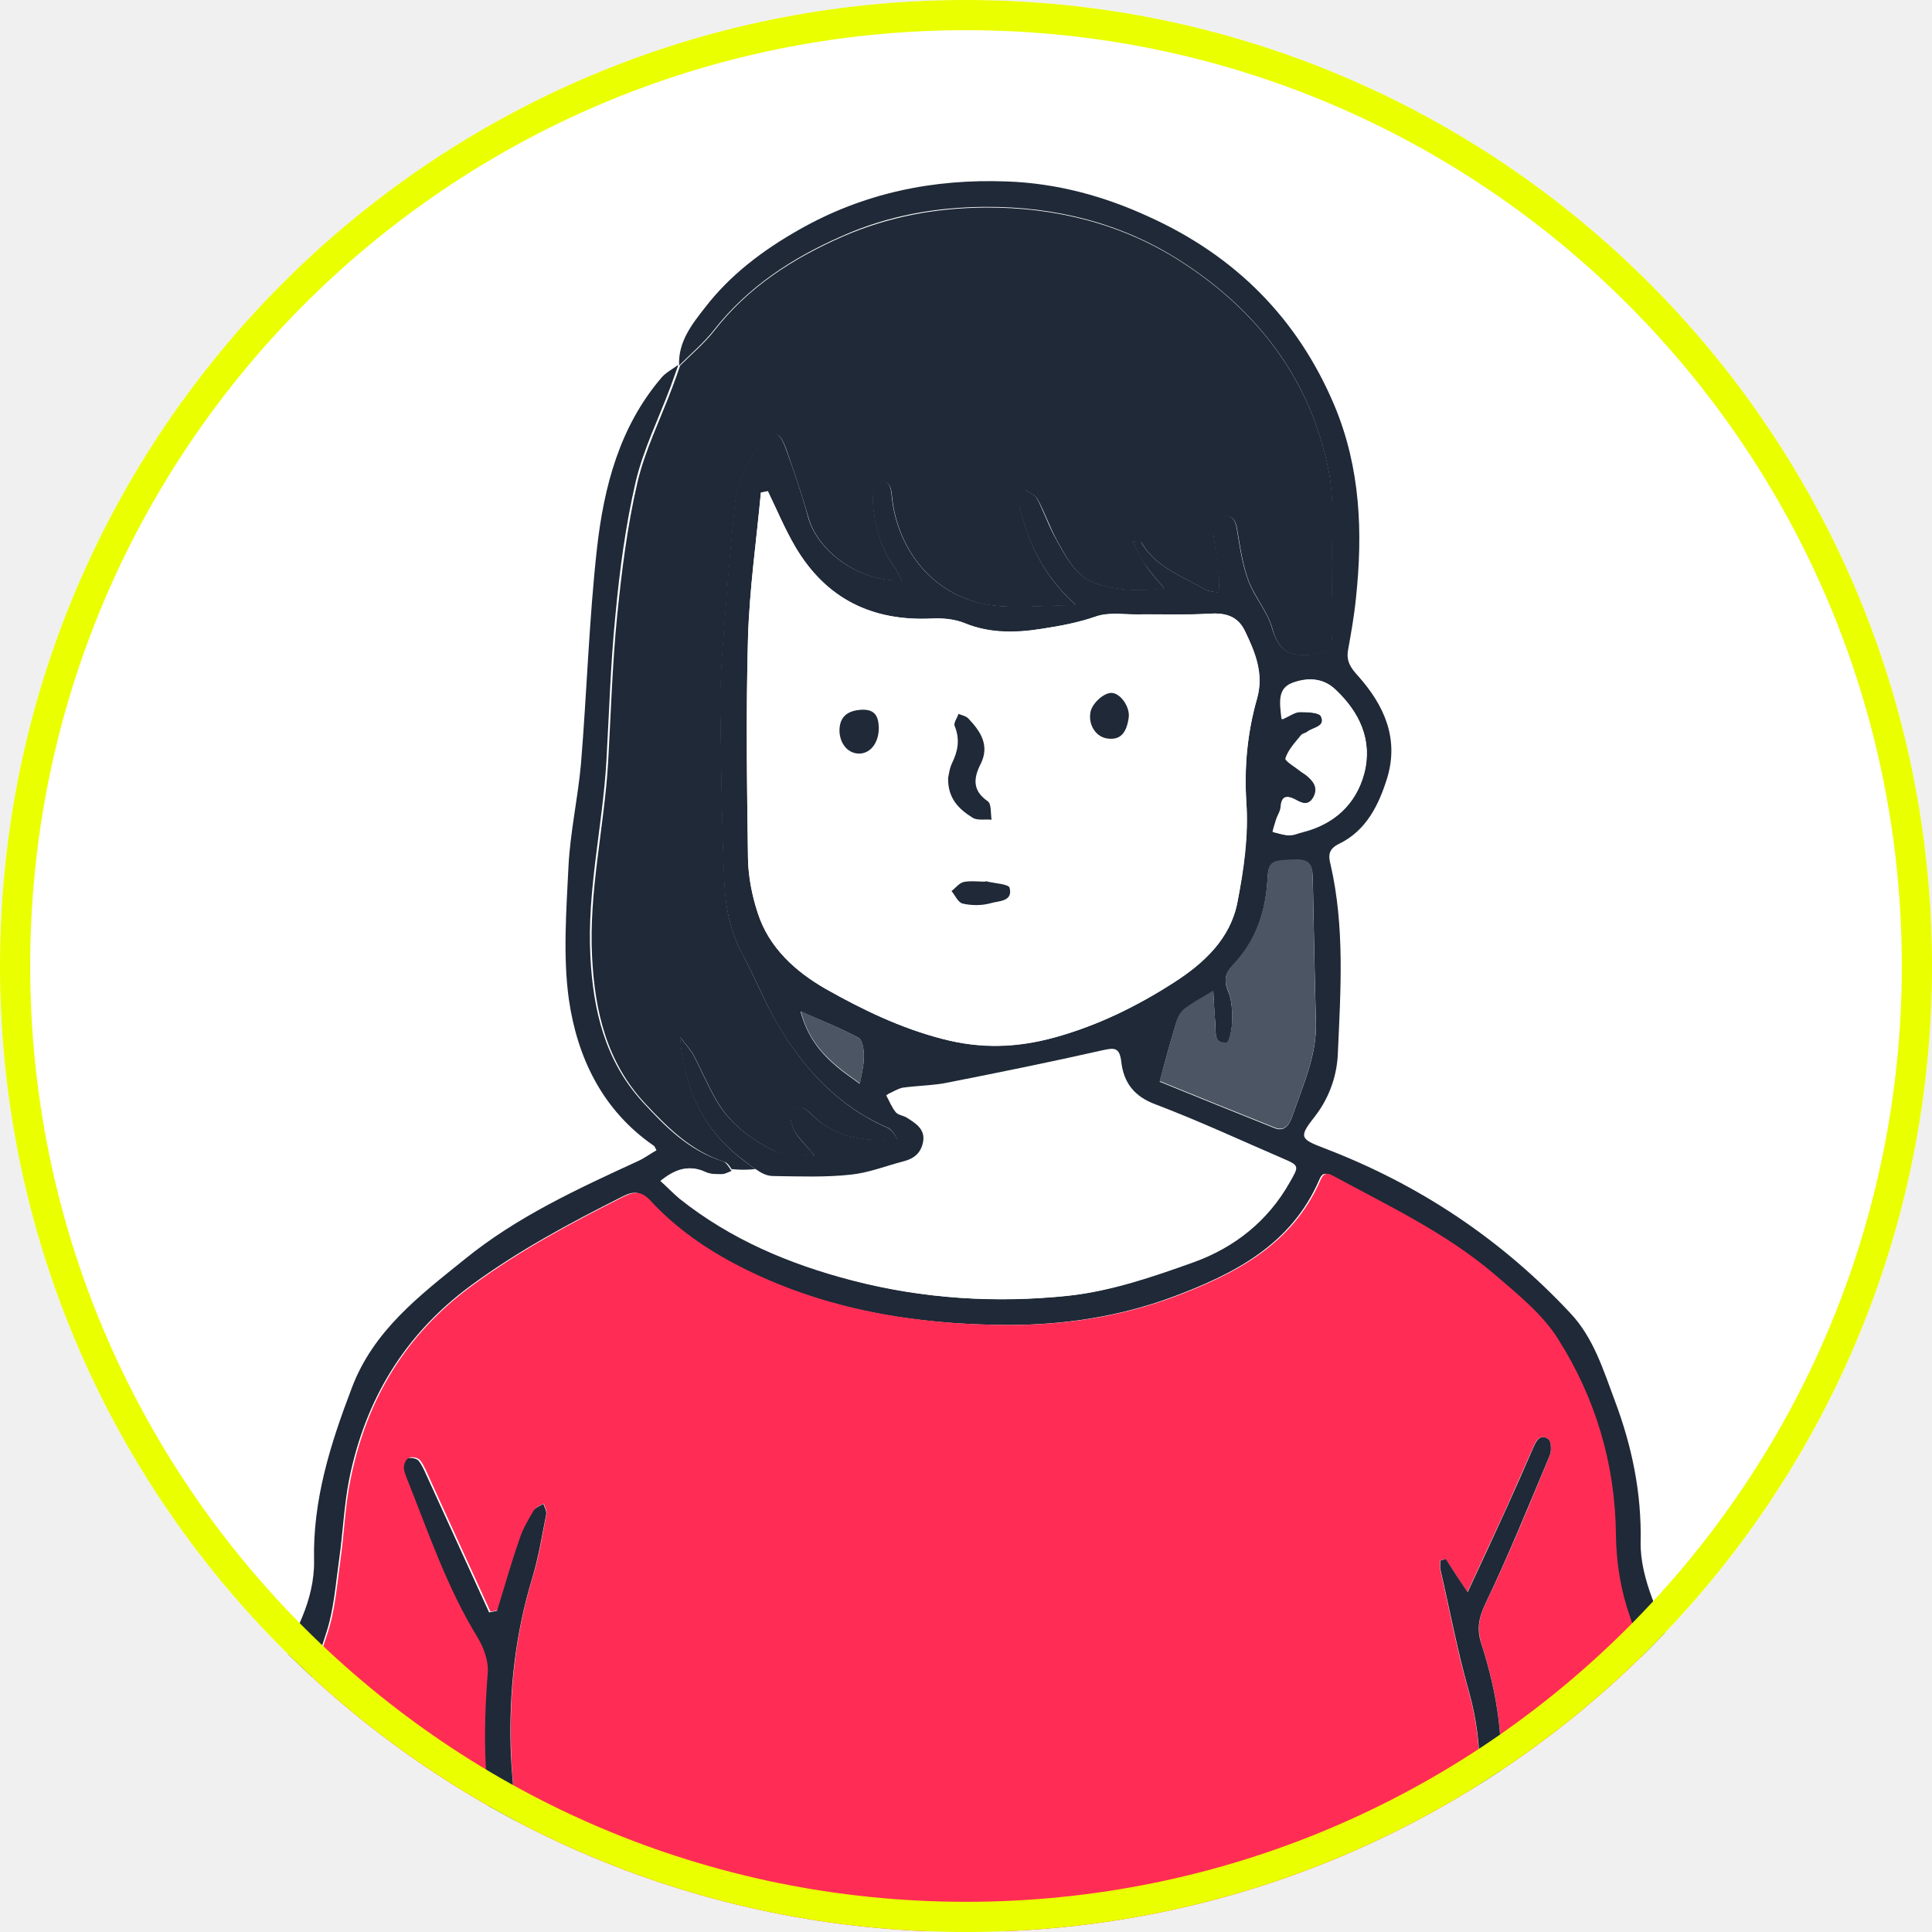
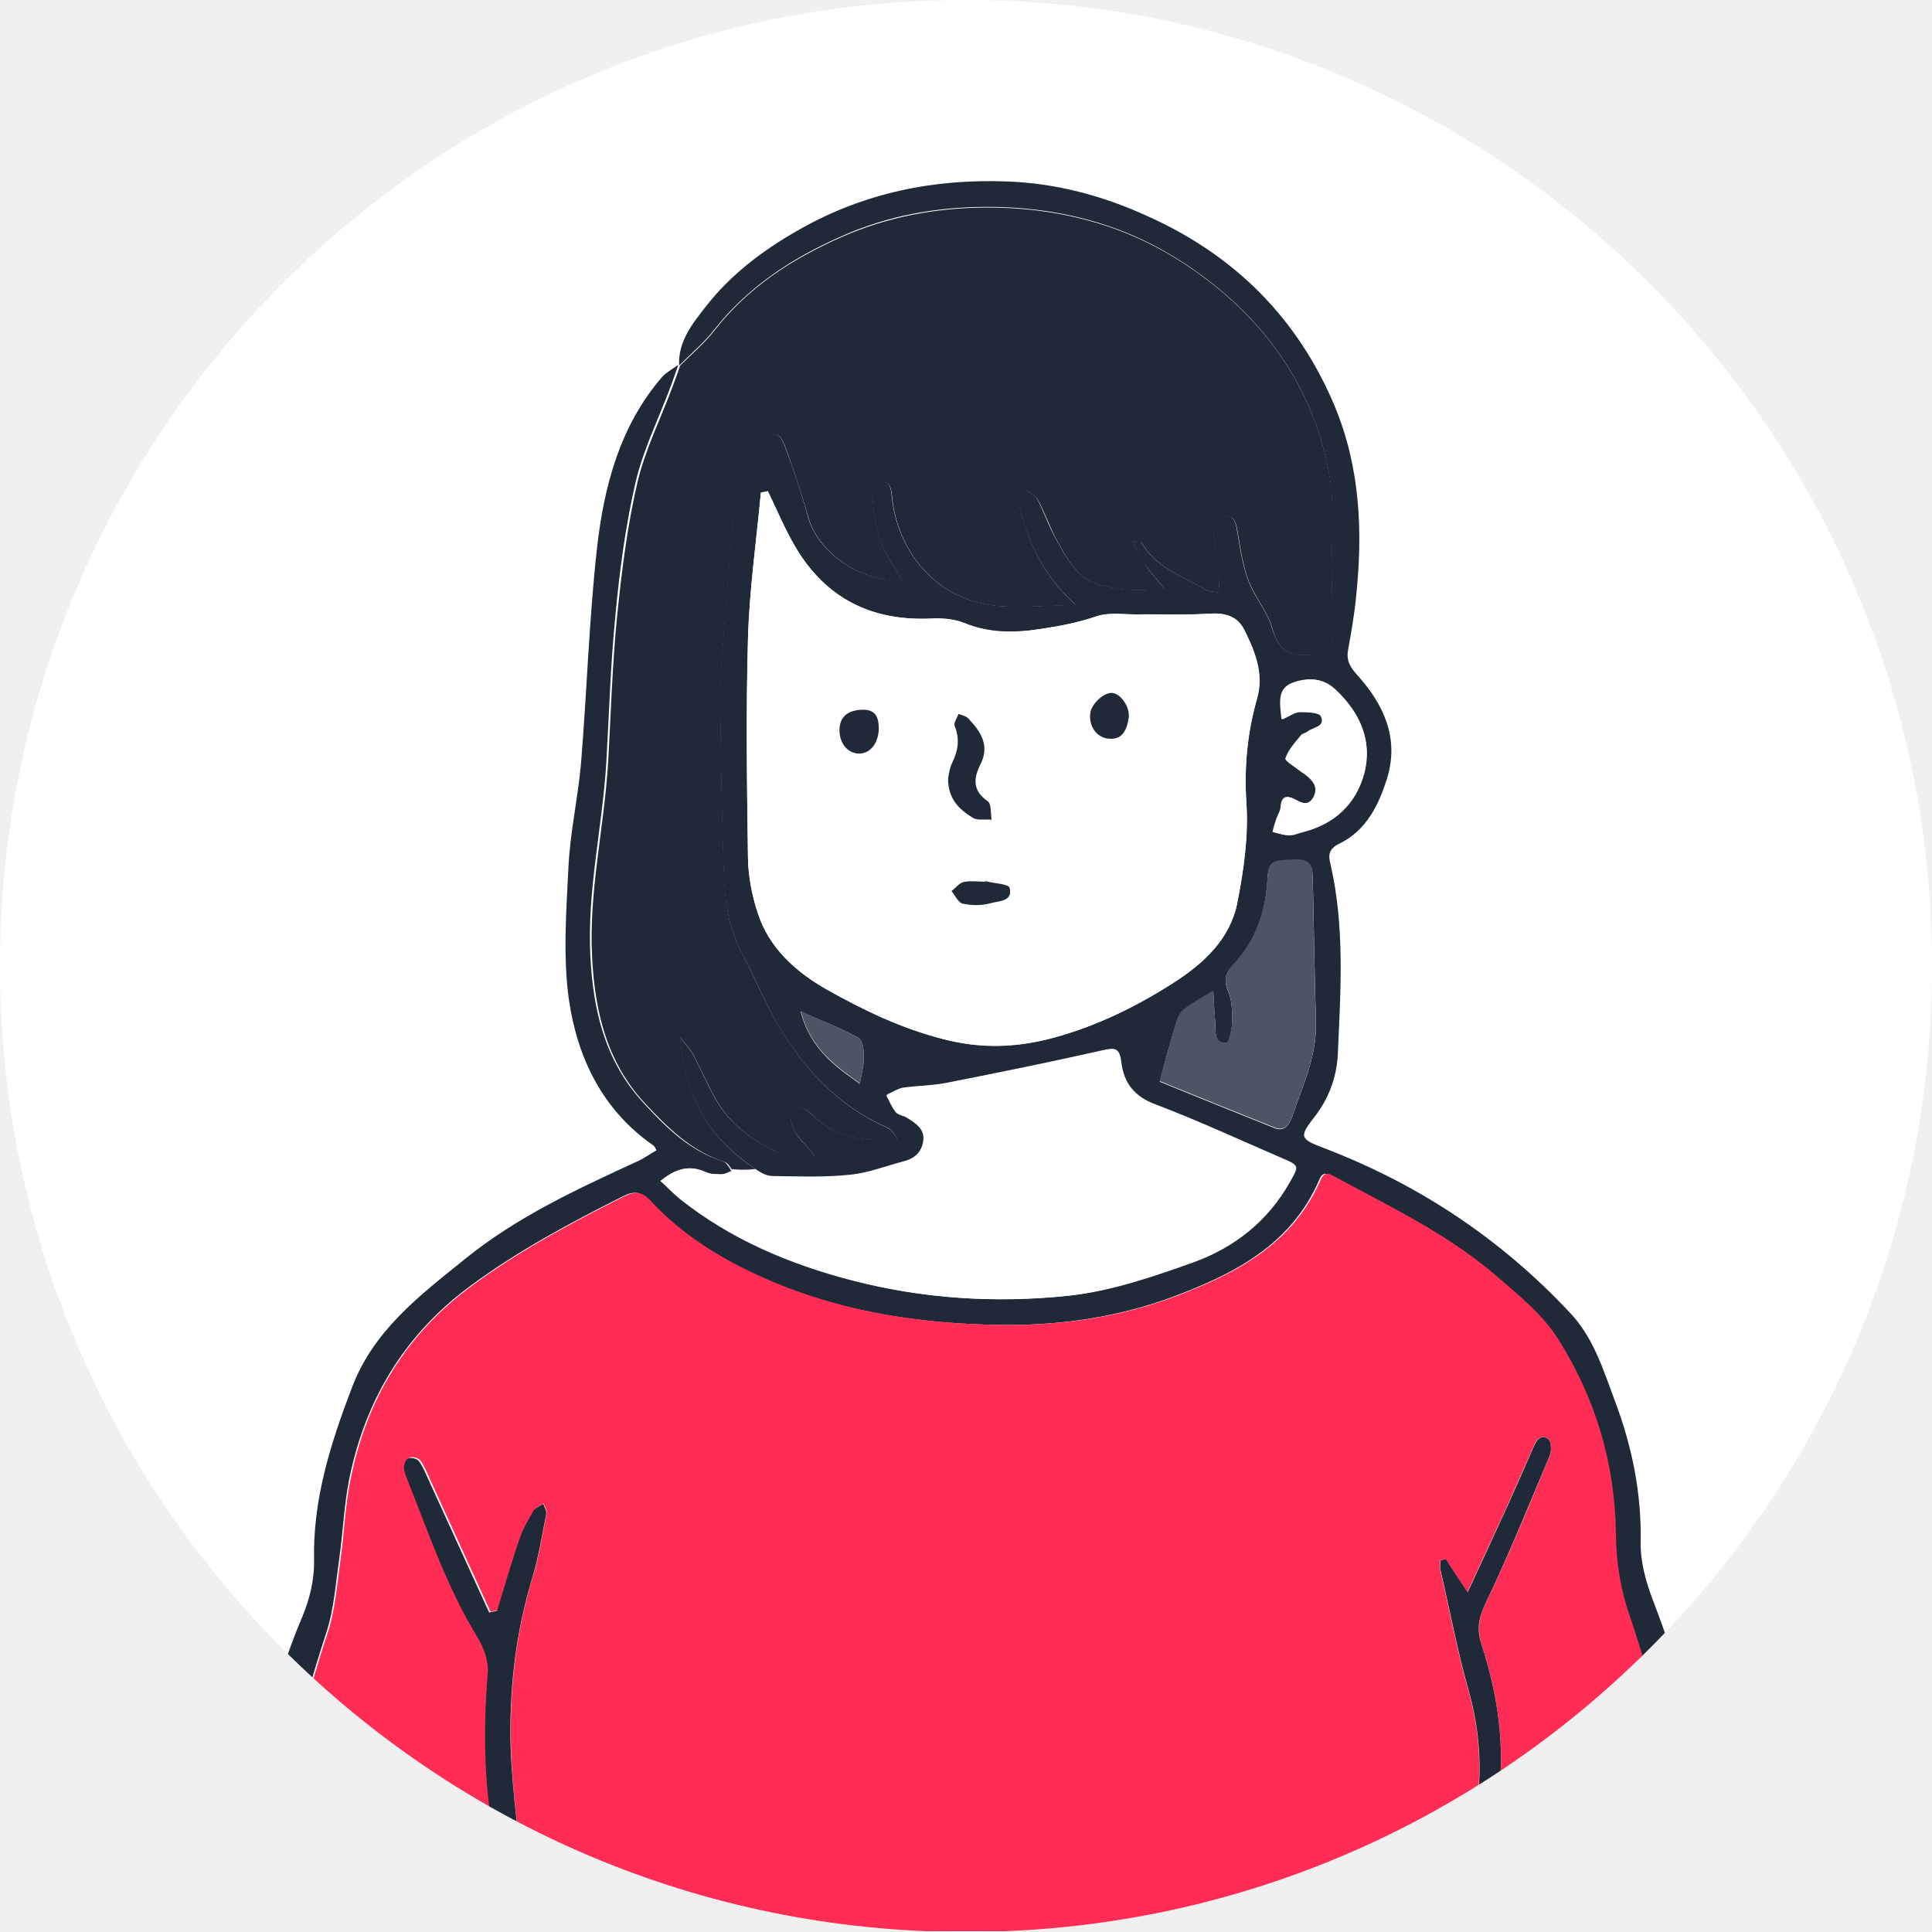
<svg xmlns="http://www.w3.org/2000/svg" width="64" height="64" viewBox="0 0 64 64" fill="none">
  <g clip-path="url(#clip0_116_3160)">
    <rect width="64" height="64" rx="32" fill="white" />
    <path d="M25.033 38.739C24.94 38.67 24.825 38.589 24.71 38.497C23.373 37.517 22.669 36.203 22.52 34.347C22.738 34.635 22.877 34.785 22.969 34.946C23.223 35.442 23.442 35.949 23.718 36.434C24.157 37.194 24.848 37.725 25.62 38.105C25.966 38.267 26.416 38.209 26.981 38.278C26.658 37.886 26.439 37.69 26.301 37.437C26.209 37.252 26.128 36.929 26.22 36.814C26.427 36.537 26.681 36.71 26.889 36.918C27.684 37.713 28.675 37.805 29.724 37.748C29.632 37.563 29.529 37.402 29.379 37.344C27.742 36.63 26.6 35.373 25.724 33.874C25.298 33.137 24.998 32.341 24.583 31.592C24.168 30.819 24.018 29.978 23.983 29.125C23.903 27.234 23.88 25.332 23.857 23.442C23.845 22.704 23.891 21.966 23.949 21.24C24.064 19.718 24.18 18.196 24.341 16.686C24.422 15.96 24.687 15.303 25.194 14.738C25.644 14.242 25.805 14.242 26.035 14.876C26.312 15.626 26.566 16.386 26.773 17.147C27.085 18.242 28.41 19.268 29.863 19.222C29.782 19.072 29.724 18.922 29.632 18.796C29.148 18.116 28.941 17.355 28.906 16.536C28.895 16.352 29.033 16.017 29.16 15.983C29.471 15.902 29.517 16.167 29.54 16.444C29.713 18.162 30.866 19.706 32.687 20.018C33.598 20.179 34.566 20.041 35.638 20.041C34.578 19.084 34.047 17.977 33.759 16.744C33.725 16.594 33.886 16.386 33.955 16.213C34.094 16.317 34.29 16.386 34.359 16.525C34.589 16.974 34.751 17.459 35.004 17.897C35.327 18.473 35.65 19.107 36.307 19.326C36.999 19.557 37.736 19.591 38.566 19.487C38.313 19.188 38.117 18.969 37.956 18.738C37.794 18.508 37.679 18.242 37.506 17.92C37.702 17.943 37.794 17.931 37.806 17.966C38.278 18.796 39.154 19.072 39.915 19.522C40.042 19.603 40.215 19.591 40.365 19.626C40.376 19.453 40.399 19.28 40.376 19.119C40.319 18.646 40.25 18.173 40.192 17.701C40.157 17.424 40.18 17.124 40.538 17.09C40.884 17.055 40.941 17.32 40.987 17.62C41.08 18.173 41.16 18.727 41.356 19.245C41.552 19.776 41.967 20.237 42.129 20.779C42.348 21.528 42.659 21.758 43.477 21.678C44.031 21.62 44.111 21.436 44.123 21.032C44.135 20.387 44.123 19.73 44.111 19.072C44.088 17.908 44.227 16.721 44.008 15.591C43.42 12.559 41.633 10.254 39.085 8.628C37.16 7.395 34.97 6.841 32.641 6.853C30.993 6.864 29.425 7.141 27.915 7.81C26.255 8.536 24.779 9.493 23.649 10.934C23.315 11.36 22.9 11.706 22.52 12.086C22.508 12.098 22.508 12.098 22.496 12.098C22.462 11.326 22.923 10.738 23.349 10.196C24.18 9.112 25.263 8.294 26.462 7.614C28.606 6.392 30.912 5.919 33.356 6.011C35.004 6.069 36.572 6.495 38.048 7.176C40.907 8.467 42.993 10.542 44.215 13.458C45.068 15.51 45.149 17.643 44.918 19.81C44.861 20.387 44.757 20.974 44.653 21.551C44.596 21.908 44.745 22.127 44.988 22.392C45.841 23.349 46.348 24.445 45.956 25.759C45.679 26.658 45.264 27.511 44.365 27.949C44.008 28.122 43.996 28.329 44.077 28.641C44.55 30.704 44.411 32.791 44.319 34.877C44.296 35.592 44.054 36.33 43.581 36.952C43.016 37.667 43.051 37.725 43.869 38.036C47.005 39.235 49.726 41.045 52.02 43.5C52.792 44.319 53.115 45.391 53.495 46.405C54.06 47.904 54.383 49.46 54.348 51.086C54.337 51.708 54.51 52.354 54.729 52.942C55.605 55.213 56.285 57.518 56.285 59.985C56.285 60.815 56.354 62.671 56.389 63.501C56.4 63.686 56.412 63.893 56.343 64.055C56.343 64.066 56.331 64.066 56.331 64.078L56.158 63.986H55.674C55.593 63.225 55.547 61.484 55.49 60.746C55.305 58.291 54.752 55.904 53.956 53.576C53.657 52.688 53.495 51.789 53.484 50.832C53.461 48.503 52.803 46.301 51.559 44.342C51.04 43.535 50.233 42.878 49.483 42.232C47.87 40.849 45.956 39.95 44.111 38.947C43.869 38.82 43.777 38.889 43.696 39.096C42.763 41.241 40.884 42.198 38.855 42.958C37.091 43.615 35.235 43.892 33.379 43.892C30.278 43.881 27.246 43.385 24.445 41.944C23.349 41.379 22.335 40.687 21.505 39.777C21.217 39.465 20.998 39.442 20.617 39.638C18.877 40.514 17.171 41.425 15.591 42.59C13.401 44.203 12.098 46.371 11.568 48.999C11.395 49.875 11.36 50.786 11.234 51.662C11.118 52.48 11.061 53.322 10.807 54.094C10.023 56.458 9.458 58.855 9.251 61.346C9.193 62.06 9.159 62.786 9.078 63.501C9.055 63.674 8.916 63.928 8.778 63.962C8.467 64.032 8.386 63.766 8.375 63.501C8.352 63.121 8.352 62.752 8.352 62.371C8.398 59.34 8.801 56.389 10.012 53.564C10.254 52.988 10.415 52.331 10.404 51.708C10.357 49.691 10.945 47.835 11.649 45.99C12.363 44.077 13.908 42.912 15.395 41.713C17.124 40.307 19.13 39.385 21.136 38.462C21.344 38.37 21.54 38.22 21.747 38.105C21.701 38.024 21.689 37.967 21.643 37.944C19.949 36.768 19.119 35.027 18.842 33.09C18.646 31.661 18.761 30.162 18.831 28.71C18.888 27.569 19.142 26.45 19.245 25.309C19.442 22.923 19.511 20.537 19.776 18.162C20.006 16.121 20.525 14.127 21.92 12.502C22.058 12.34 22.266 12.236 22.45 12.098V12.11C22.462 12.098 22.462 12.098 22.473 12.086C22.381 12.329 22.3 12.582 22.208 12.824C21.816 13.873 21.309 14.888 21.055 15.971C20.721 17.412 20.525 18.899 20.387 20.375C20.225 21.989 20.179 23.614 20.087 25.228C19.96 27.384 19.442 29.505 19.557 31.684C19.649 33.471 20.041 35.142 21.297 36.514C22.058 37.344 22.842 38.128 23.96 38.474C24.053 38.509 24.122 38.624 24.191 38.728C24.203 38.751 24.214 38.762 24.237 38.785C24.122 38.831 24.007 38.901 23.88 38.901C23.695 38.901 23.488 38.901 23.326 38.82C22.796 38.578 22.358 38.728 21.874 39.12C22.093 39.316 22.289 39.523 22.508 39.708C24.203 41.056 26.139 41.875 28.226 42.417C30.578 43.028 32.964 43.166 35.35 42.924C36.757 42.774 38.151 42.29 39.489 41.817C40.849 41.333 41.956 40.457 42.682 39.166C42.993 38.624 43.005 38.612 42.44 38.37C41.045 37.771 39.662 37.137 38.232 36.618C37.517 36.353 37.183 35.892 37.102 35.223C37.045 34.716 36.872 34.739 36.457 34.831C34.774 35.212 33.068 35.557 31.373 35.892C30.877 35.984 30.358 35.984 29.863 36.065C29.69 36.088 29.529 36.203 29.356 36.284C29.459 36.468 29.54 36.687 29.678 36.849C29.759 36.941 29.921 36.952 30.036 37.022C30.324 37.206 30.658 37.402 30.578 37.828C30.508 38.209 30.243 38.416 29.874 38.509C29.286 38.658 28.722 38.889 28.134 38.947C27.292 39.027 26.439 39.004 25.586 38.993C25.413 38.97 25.252 38.889 25.033 38.739ZM45.184 25.62C45.472 24.525 45.045 23.591 44.227 22.831C43.812 22.439 43.281 22.439 42.797 22.623C42.301 22.819 42.394 23.303 42.451 23.822C42.705 23.718 42.878 23.591 43.039 23.58C43.281 23.58 43.685 23.591 43.754 23.73C43.916 24.076 43.489 24.087 43.304 24.237C43.247 24.283 43.143 24.295 43.097 24.352C42.901 24.594 42.67 24.836 42.578 25.125C42.555 25.205 42.924 25.424 43.108 25.574C43.155 25.609 43.201 25.632 43.247 25.666C43.489 25.862 43.685 26.081 43.501 26.416C43.328 26.715 43.097 26.589 42.878 26.473C42.567 26.312 42.44 26.416 42.417 26.75C42.405 26.877 42.325 26.992 42.279 27.119C42.232 27.269 42.186 27.407 42.152 27.557C42.325 27.592 42.498 27.661 42.67 27.661C42.82 27.661 42.982 27.592 43.132 27.557C44.192 27.303 44.918 26.635 45.184 25.62ZM42.82 36.952C43.166 35.938 43.627 34.958 43.593 33.851C43.547 32.283 43.523 30.704 43.489 29.136C43.477 28.756 43.454 28.479 42.936 28.491C42.14 28.514 42.025 28.525 41.99 29.102C41.933 30.197 41.61 31.177 40.837 31.984C40.595 32.226 40.526 32.48 40.688 32.848C40.814 33.148 40.826 33.529 40.814 33.874C40.814 34.116 40.711 34.554 40.63 34.554C40.192 34.578 40.284 34.186 40.261 33.92C40.227 33.586 40.215 33.252 40.192 32.837C39.8 33.079 39.489 33.24 39.224 33.448C39.097 33.552 39.005 33.736 38.958 33.897C38.774 34.508 38.601 35.131 38.417 35.834C39.604 36.318 40.918 36.849 42.244 37.379C42.601 37.506 42.74 37.183 42.82 36.952ZM41.644 23.13C41.875 22.323 41.587 21.609 41.241 20.905C40.999 20.398 40.584 20.294 40.042 20.329C39.247 20.375 38.451 20.34 37.656 20.352C37.206 20.352 36.722 20.271 36.307 20.421C35.719 20.629 35.143 20.732 34.543 20.825C33.656 20.963 32.803 20.986 31.949 20.64C31.615 20.502 31.223 20.467 30.866 20.49C28.883 20.583 27.361 19.833 26.347 18.116C26.001 17.528 25.736 16.894 25.436 16.271C25.367 16.283 25.286 16.306 25.206 16.317C25.056 17.931 24.825 19.534 24.779 21.147C24.71 23.58 24.744 26.012 24.779 28.445C24.791 29.044 24.906 29.667 25.102 30.243C25.471 31.396 26.358 32.18 27.35 32.756C28.572 33.448 29.84 34.059 31.223 34.416C32.48 34.751 33.679 34.716 34.924 34.37C36.353 33.978 37.667 33.333 38.901 32.537C39.881 31.903 40.745 31.096 40.987 29.909C41.206 28.814 41.368 27.684 41.287 26.577C41.206 25.39 41.322 24.26 41.644 23.13ZM28.618 34.993C28.618 34.785 28.572 34.451 28.445 34.382C27.869 34.07 27.258 33.828 26.52 33.505C26.75 34.37 27.2 34.9 27.753 35.361C27.984 35.557 28.237 35.719 28.48 35.903C28.537 35.592 28.618 35.292 28.618 34.993Z" fill="#1F2937" />
    <path d="M56.179 63.974L56.352 64.067C56.283 64.194 56.122 64.286 56.007 64.389C55.903 64.263 55.718 64.147 55.695 64.009C55.695 63.998 55.695 63.986 55.695 63.974H56.179Z" fill="#1F2937" />
    <path d="M55.697 63.974H48.711C49.045 62.636 49.437 60.873 49.633 59.535C49.875 57.818 49.61 56.123 49.08 54.475C48.93 53.99 48.976 53.61 49.207 53.126C49.979 51.523 50.659 49.864 51.34 48.215C51.409 48.054 51.374 47.719 51.282 47.662C50.994 47.489 50.867 47.742 50.775 47.973C50.475 48.642 50.187 49.31 49.887 49.979C49.472 50.878 49.057 51.777 48.607 52.745C48.331 52.319 48.112 51.985 47.881 51.639C47.824 51.662 47.766 51.673 47.708 51.696C47.708 51.8 47.685 51.904 47.708 51.996C48.019 53.345 48.273 54.717 48.654 56.042C49.172 57.887 49.092 59.708 48.561 61.53C48.377 62.164 48.25 63.294 48.135 63.939C48.135 63.951 48.135 63.962 48.135 63.974H17.493C17.539 63.882 17.585 63.801 17.574 63.72C17.551 63.409 17.459 63.098 17.424 62.775C17.24 61.426 16.963 59.282 16.928 57.933C16.871 56.019 17.078 54.117 17.643 52.261C17.851 51.581 17.966 50.866 18.104 50.152C18.127 50.048 18.047 49.921 18.012 49.806C17.908 49.875 17.77 49.91 17.724 50.013C17.551 50.313 17.366 50.613 17.263 50.936C16.998 51.731 16.767 52.538 16.513 53.333C16.421 53.356 16.329 53.368 16.248 53.391C15.58 51.927 14.911 50.463 14.242 48.999C14.15 48.791 14.058 48.561 13.92 48.376C13.862 48.296 13.666 48.249 13.574 48.284C13.493 48.319 13.424 48.48 13.424 48.584C13.412 48.711 13.47 48.849 13.528 48.964C14.242 50.74 14.842 52.572 15.868 54.221C16.075 54.555 16.225 55.017 16.202 55.408C16.041 57.391 16.075 59.362 16.502 61.299C16.64 61.91 16.905 63.305 17.136 63.893C17.147 63.916 17.159 63.939 17.182 63.962H8.824C8.951 63.928 9.101 63.674 9.124 63.501C9.205 62.786 9.239 62.06 9.297 61.345C9.493 58.867 10.069 56.458 10.853 54.094C11.107 53.322 11.164 52.48 11.28 51.662C11.406 50.774 11.43 49.875 11.614 48.999C12.144 46.359 13.435 44.203 15.637 42.589C17.217 41.425 18.923 40.514 20.663 39.638C21.032 39.454 21.263 39.465 21.551 39.776C22.393 40.687 23.396 41.379 24.491 41.944C27.304 43.385 30.324 43.88 33.425 43.892C35.281 43.892 37.137 43.615 38.901 42.958C40.93 42.197 42.809 41.229 43.742 39.096C43.835 38.889 43.927 38.82 44.157 38.947C46.002 39.949 47.916 40.849 49.53 42.232C50.279 42.877 51.086 43.523 51.605 44.342C52.85 46.301 53.507 48.492 53.53 50.832C53.541 51.789 53.691 52.688 54.002 53.575C54.798 55.904 55.351 58.279 55.536 60.746C55.582 61.472 55.616 63.213 55.697 63.974Z" fill="#FF2D55" />
    <path d="M51.279 47.662C51.383 47.72 51.406 48.054 51.337 48.215C50.645 49.864 49.977 51.513 49.204 53.126C48.974 53.611 48.916 53.991 49.078 54.475C49.608 56.124 49.873 57.818 49.631 59.536C49.435 60.885 49.043 62.637 48.709 63.974H48.144C48.144 63.963 48.144 63.951 48.144 63.94C48.259 63.283 48.386 62.164 48.57 61.53C49.101 59.709 49.181 57.899 48.663 56.043C48.282 54.706 48.029 53.345 47.717 51.997C47.694 51.904 47.717 51.801 47.717 51.697C47.775 51.674 47.833 51.662 47.89 51.639C48.109 51.985 48.34 52.331 48.617 52.746C49.066 51.778 49.481 50.89 49.896 49.979C50.196 49.311 50.495 48.642 50.784 47.973C50.876 47.754 51.003 47.489 51.279 47.662Z" fill="#1F2937" />
    <path d="M48.709 63.974C48.709 63.998 48.698 64.021 48.698 64.032C48.663 64.147 48.456 63.998 48.329 64.101C48.271 63.986 48.156 64.044 48.145 63.974H48.709Z" fill="#1F2937" />
    <path d="M44.236 22.841C45.042 23.602 45.481 24.536 45.192 25.631C44.916 26.645 44.201 27.303 43.163 27.568C43.014 27.602 42.852 27.683 42.702 27.672C42.529 27.672 42.356 27.602 42.184 27.568C42.23 27.418 42.264 27.279 42.31 27.13C42.356 27.003 42.437 26.888 42.449 26.761C42.472 26.426 42.599 26.323 42.91 26.484C43.117 26.599 43.359 26.738 43.532 26.426C43.717 26.092 43.521 25.873 43.279 25.677C43.233 25.642 43.187 25.619 43.14 25.585C42.956 25.435 42.576 25.216 42.61 25.135C42.702 24.847 42.933 24.616 43.129 24.363C43.175 24.305 43.279 24.294 43.336 24.248C43.521 24.098 43.959 24.086 43.786 23.74C43.717 23.602 43.313 23.591 43.071 23.591C42.898 23.591 42.737 23.717 42.483 23.833C42.426 23.325 42.334 22.841 42.829 22.634C43.279 22.449 43.809 22.438 44.236 22.841Z" fill="white" />
    <path d="M44.123 19.083C44.134 19.74 44.146 20.386 44.134 21.043C44.123 21.447 44.042 21.631 43.489 21.689C42.67 21.769 42.347 21.539 42.14 20.79C41.979 20.248 41.575 19.787 41.368 19.256C41.172 18.738 41.091 18.173 40.999 17.631C40.953 17.331 40.895 17.066 40.549 17.101C40.192 17.135 40.169 17.435 40.203 17.712C40.261 18.184 40.342 18.657 40.388 19.129C40.411 19.291 40.376 19.464 40.376 19.637C40.226 19.602 40.053 19.602 39.927 19.533C39.177 19.083 38.29 18.807 37.817 17.977C37.805 17.954 37.713 17.954 37.517 17.93C37.69 18.253 37.817 18.507 37.967 18.749C38.128 18.991 38.324 19.199 38.578 19.498C37.748 19.602 37.01 19.567 36.318 19.337C35.65 19.118 35.338 18.484 35.016 17.907C34.774 17.469 34.612 16.974 34.37 16.536C34.301 16.397 34.105 16.328 33.967 16.224C33.897 16.409 33.736 16.605 33.771 16.755C34.059 17.988 34.589 19.106 35.65 20.052C34.578 20.052 33.609 20.178 32.699 20.029C30.877 19.706 29.724 18.173 29.551 16.455C29.528 16.19 29.482 15.913 29.171 15.994C29.044 16.028 28.906 16.351 28.917 16.547C28.952 17.354 29.159 18.127 29.644 18.807C29.736 18.933 29.794 19.083 29.874 19.233C28.422 19.279 27.096 18.242 26.785 17.158C26.566 16.397 26.312 15.636 26.047 14.887C25.816 14.253 25.655 14.253 25.205 14.749C24.698 15.302 24.433 15.971 24.352 16.697C24.191 18.207 24.076 19.729 23.96 21.251C23.903 21.988 23.857 22.726 23.868 23.452C23.891 25.343 23.914 27.245 23.995 29.136C24.029 29.989 24.168 30.819 24.594 31.603C24.998 32.352 25.309 33.159 25.736 33.885C26.612 35.384 27.753 36.64 29.39 37.355C29.54 37.424 29.644 37.586 29.736 37.759C28.687 37.816 27.684 37.724 26.9 36.929C26.692 36.721 26.439 36.548 26.231 36.825C26.139 36.952 26.22 37.275 26.312 37.447C26.439 37.701 26.669 37.897 26.992 38.289C26.427 38.231 25.978 38.289 25.632 38.116C24.86 37.736 24.179 37.217 23.73 36.444C23.453 35.96 23.234 35.453 22.98 34.957C22.888 34.784 22.75 34.646 22.531 34.358C22.681 36.202 23.384 37.528 24.721 38.508C24.848 38.6 24.952 38.681 25.044 38.75C24.71 38.785 24.445 38.773 24.248 38.75C24.179 38.646 24.11 38.531 24.018 38.496C22.9 38.139 22.116 37.355 21.355 36.537C20.098 35.176 19.706 33.505 19.614 31.706C19.499 29.528 20.018 27.407 20.145 25.251C20.237 23.637 20.283 22.011 20.444 20.398C20.594 18.922 20.779 17.435 21.113 15.994C21.366 14.91 21.874 13.896 22.266 12.847C22.358 12.605 22.45 12.351 22.531 12.109C22.911 11.729 23.338 11.371 23.661 10.956C24.79 9.504 26.266 8.558 27.926 7.832C29.436 7.175 31.004 6.887 32.652 6.875C34.969 6.864 37.171 7.417 39.097 8.65C41.644 10.276 43.431 12.582 44.019 15.613C44.238 16.732 44.1 17.919 44.123 19.083Z" fill="#1F2937" />
    <path d="M43.59 33.852C43.625 34.959 43.164 35.938 42.818 36.953C42.737 37.183 42.599 37.495 42.241 37.356C40.916 36.826 39.601 36.296 38.414 35.812C38.61 35.12 38.771 34.497 38.956 33.875C39.002 33.714 39.094 33.529 39.221 33.425C39.486 33.218 39.797 33.056 40.189 32.814C40.212 33.229 40.236 33.564 40.258 33.898C40.282 34.175 40.189 34.555 40.627 34.532C40.708 34.532 40.812 34.094 40.812 33.852C40.823 33.506 40.812 33.137 40.685 32.826C40.524 32.468 40.604 32.215 40.835 31.961C41.607 31.154 41.93 30.174 41.988 29.079C42.022 28.503 42.138 28.491 42.933 28.468C43.452 28.457 43.486 28.733 43.486 29.114C43.521 30.716 43.544 32.284 43.59 33.852Z" fill="#4B5563" />
    <path d="M42.484 38.37C43.049 38.612 43.037 38.624 42.726 39.165C42 40.457 40.882 41.333 39.533 41.817C38.184 42.301 36.801 42.774 35.394 42.924C33.008 43.177 30.622 43.027 28.27 42.416C26.183 41.874 24.247 41.056 22.552 39.707C22.333 39.534 22.137 39.327 21.918 39.119C22.402 38.727 22.84 38.578 23.37 38.82C23.532 38.9 23.739 38.9 23.924 38.9C24.039 38.9 24.166 38.831 24.281 38.785C24.27 38.762 24.247 38.75 24.235 38.727C24.443 38.75 24.708 38.762 25.03 38.727C25.238 38.877 25.411 38.958 25.63 38.958C26.483 38.969 27.336 39.004 28.178 38.912C28.766 38.854 29.342 38.624 29.918 38.474C30.287 38.382 30.552 38.174 30.622 37.794C30.691 37.367 30.368 37.183 30.08 36.987C29.965 36.917 29.803 36.906 29.722 36.814C29.584 36.652 29.503 36.445 29.4 36.249C29.573 36.18 29.734 36.064 29.907 36.03C30.403 35.961 30.921 35.961 31.417 35.857C33.112 35.523 34.818 35.177 36.501 34.796C36.916 34.704 37.089 34.681 37.146 35.188C37.227 35.857 37.562 36.318 38.276 36.583C39.706 37.125 41.089 37.77 42.484 38.37Z" fill="white" />
    <path d="M41.24 20.906C41.575 21.609 41.863 22.324 41.644 23.131C41.321 24.26 41.217 25.39 41.286 26.578C41.355 27.673 41.194 28.814 40.987 29.909C40.756 31.096 39.891 31.903 38.9 32.538C37.666 33.333 36.352 33.978 34.923 34.37C33.678 34.705 32.479 34.739 31.222 34.416C29.839 34.059 28.571 33.448 27.349 32.757C26.358 32.192 25.47 31.396 25.101 30.243C24.917 29.667 24.79 29.044 24.778 28.445C24.744 26.013 24.709 23.58 24.778 21.148C24.824 19.534 25.055 17.931 25.205 16.318C25.285 16.306 25.355 16.283 25.435 16.271C25.735 16.883 26 17.528 26.346 18.116C27.36 19.834 28.882 20.583 30.865 20.491C31.222 20.479 31.626 20.514 31.949 20.641C32.802 20.998 33.655 20.975 34.542 20.825C35.142 20.733 35.73 20.617 36.306 20.422C36.71 20.283 37.205 20.364 37.655 20.352C38.45 20.341 39.246 20.387 40.041 20.329C40.583 20.295 40.998 20.398 41.24 20.906ZM37.39 23.753C37.425 23.43 37.148 23.015 36.86 22.958C36.594 22.912 36.168 23.28 36.122 23.592C36.041 24.041 36.318 24.433 36.71 24.468C37.102 24.503 37.321 24.283 37.39 23.753ZM32.813 29.909C33.078 29.84 33.551 29.863 33.447 29.402C33.413 29.275 32.963 29.252 32.709 29.183C32.686 29.171 32.652 29.183 32.629 29.171V29.183C32.387 29.183 32.145 29.148 31.914 29.194C31.764 29.229 31.649 29.39 31.511 29.494C31.637 29.644 31.741 29.886 31.88 29.909C32.191 29.99 32.525 29.99 32.813 29.909ZM32.848 27.154C32.813 26.946 32.848 26.624 32.721 26.543C32.202 26.186 32.248 25.77 32.479 25.298C32.779 24.687 32.467 24.226 32.075 23.811C31.995 23.73 31.856 23.707 31.741 23.649C31.695 23.788 31.58 23.949 31.614 24.053C31.787 24.479 31.73 24.871 31.534 25.263C31.441 25.448 31.418 25.667 31.395 25.77C31.384 26.462 31.764 26.808 32.202 27.085C32.375 27.189 32.629 27.131 32.848 27.154ZM28.479 24.975C28.859 24.964 29.113 24.606 29.113 24.122C29.101 23.753 28.997 23.511 28.559 23.534C28.064 23.557 27.799 23.788 27.81 24.26C27.822 24.675 28.11 24.987 28.479 24.975Z" fill="white" />
    <path d="M36.861 22.957C37.149 23.003 37.426 23.43 37.392 23.753C37.322 24.283 37.115 24.513 36.711 24.467C36.319 24.433 36.043 24.029 36.123 23.591C36.181 23.28 36.608 22.911 36.861 22.957Z" fill="#1F2937" />
    <path d="M33.445 29.413C33.56 29.874 33.076 29.84 32.811 29.921C32.523 30.001 32.188 30.001 31.888 29.932C31.739 29.898 31.635 29.655 31.52 29.517C31.658 29.413 31.773 29.252 31.923 29.217C32.154 29.171 32.396 29.206 32.638 29.206V29.194C32.661 29.194 32.695 29.194 32.718 29.206C32.961 29.263 33.422 29.287 33.445 29.413Z" fill="#1F2937" />
    <path d="M32.721 26.543C32.847 26.635 32.813 26.947 32.847 27.154C32.629 27.131 32.375 27.189 32.214 27.085C31.775 26.808 31.395 26.462 31.407 25.771C31.43 25.667 31.453 25.448 31.545 25.264C31.741 24.86 31.799 24.48 31.626 24.053C31.579 23.949 31.706 23.788 31.752 23.649C31.868 23.696 32.006 23.719 32.087 23.811C32.479 24.226 32.79 24.687 32.49 25.298C32.248 25.771 32.202 26.186 32.721 26.543Z" fill="#1F2937" />
    <path d="M29.112 24.11C29.112 24.594 28.846 24.951 28.478 24.963C28.109 24.974 27.832 24.663 27.809 24.236C27.797 23.764 28.051 23.533 28.558 23.51C28.996 23.499 29.1 23.741 29.112 24.11Z" fill="#1F2937" />
    <path d="M28.445 34.382C28.583 34.451 28.618 34.785 28.618 34.993C28.618 35.292 28.537 35.592 28.491 35.892C28.249 35.708 27.995 35.546 27.765 35.35C27.211 34.889 26.75 34.359 26.531 33.494C27.258 33.828 27.88 34.071 28.445 34.382Z" fill="#4B5563" />
    <path d="M22.53 12.098C22.519 12.11 22.519 12.11 22.508 12.121V12.11C22.508 12.11 22.519 12.098 22.53 12.098Z" fill="#1F2937" />
    <path d="M18.002 49.818C18.036 49.933 18.117 50.06 18.094 50.164C17.956 50.867 17.84 51.581 17.633 52.273C17.068 54.129 16.86 56.031 16.918 57.945C16.964 59.294 17.241 61.438 17.414 62.787C17.46 63.098 17.541 63.409 17.564 63.732C17.575 63.813 17.529 63.893 17.483 63.986H17.137C17.114 63.963 17.091 63.951 17.091 63.916C16.86 63.329 16.595 61.934 16.457 61.323C16.03 59.374 15.996 57.415 16.157 55.432C16.192 55.04 16.03 54.59 15.823 54.245C14.808 52.596 14.197 50.775 13.483 48.988C13.437 48.861 13.379 48.734 13.379 48.607C13.379 48.504 13.448 48.331 13.529 48.308C13.621 48.273 13.817 48.319 13.875 48.4C14.013 48.584 14.094 48.803 14.197 49.022C14.866 50.486 15.535 51.95 16.203 53.414C16.296 53.391 16.388 53.38 16.468 53.357C16.71 52.561 16.941 51.754 17.218 50.959C17.322 50.636 17.506 50.337 17.679 50.037C17.771 49.922 17.909 49.875 18.002 49.818Z" fill="#1F2937" />
    <path d="M17.145 63.974H17.49C17.467 64.021 17.444 64.067 17.421 64.113C17.34 64.067 17.214 64.032 17.145 63.974Z" fill="#1F2937" />
  </g>
-   <rect x="0.5" y="0.5" width="63" height="63" rx="31.5" stroke="#EAFF00" />
  <defs>
    <clipPath id="clip0_116_3160">
      <rect width="64" height="64" rx="32" fill="white" />
    </clipPath>
  </defs>
</svg>
